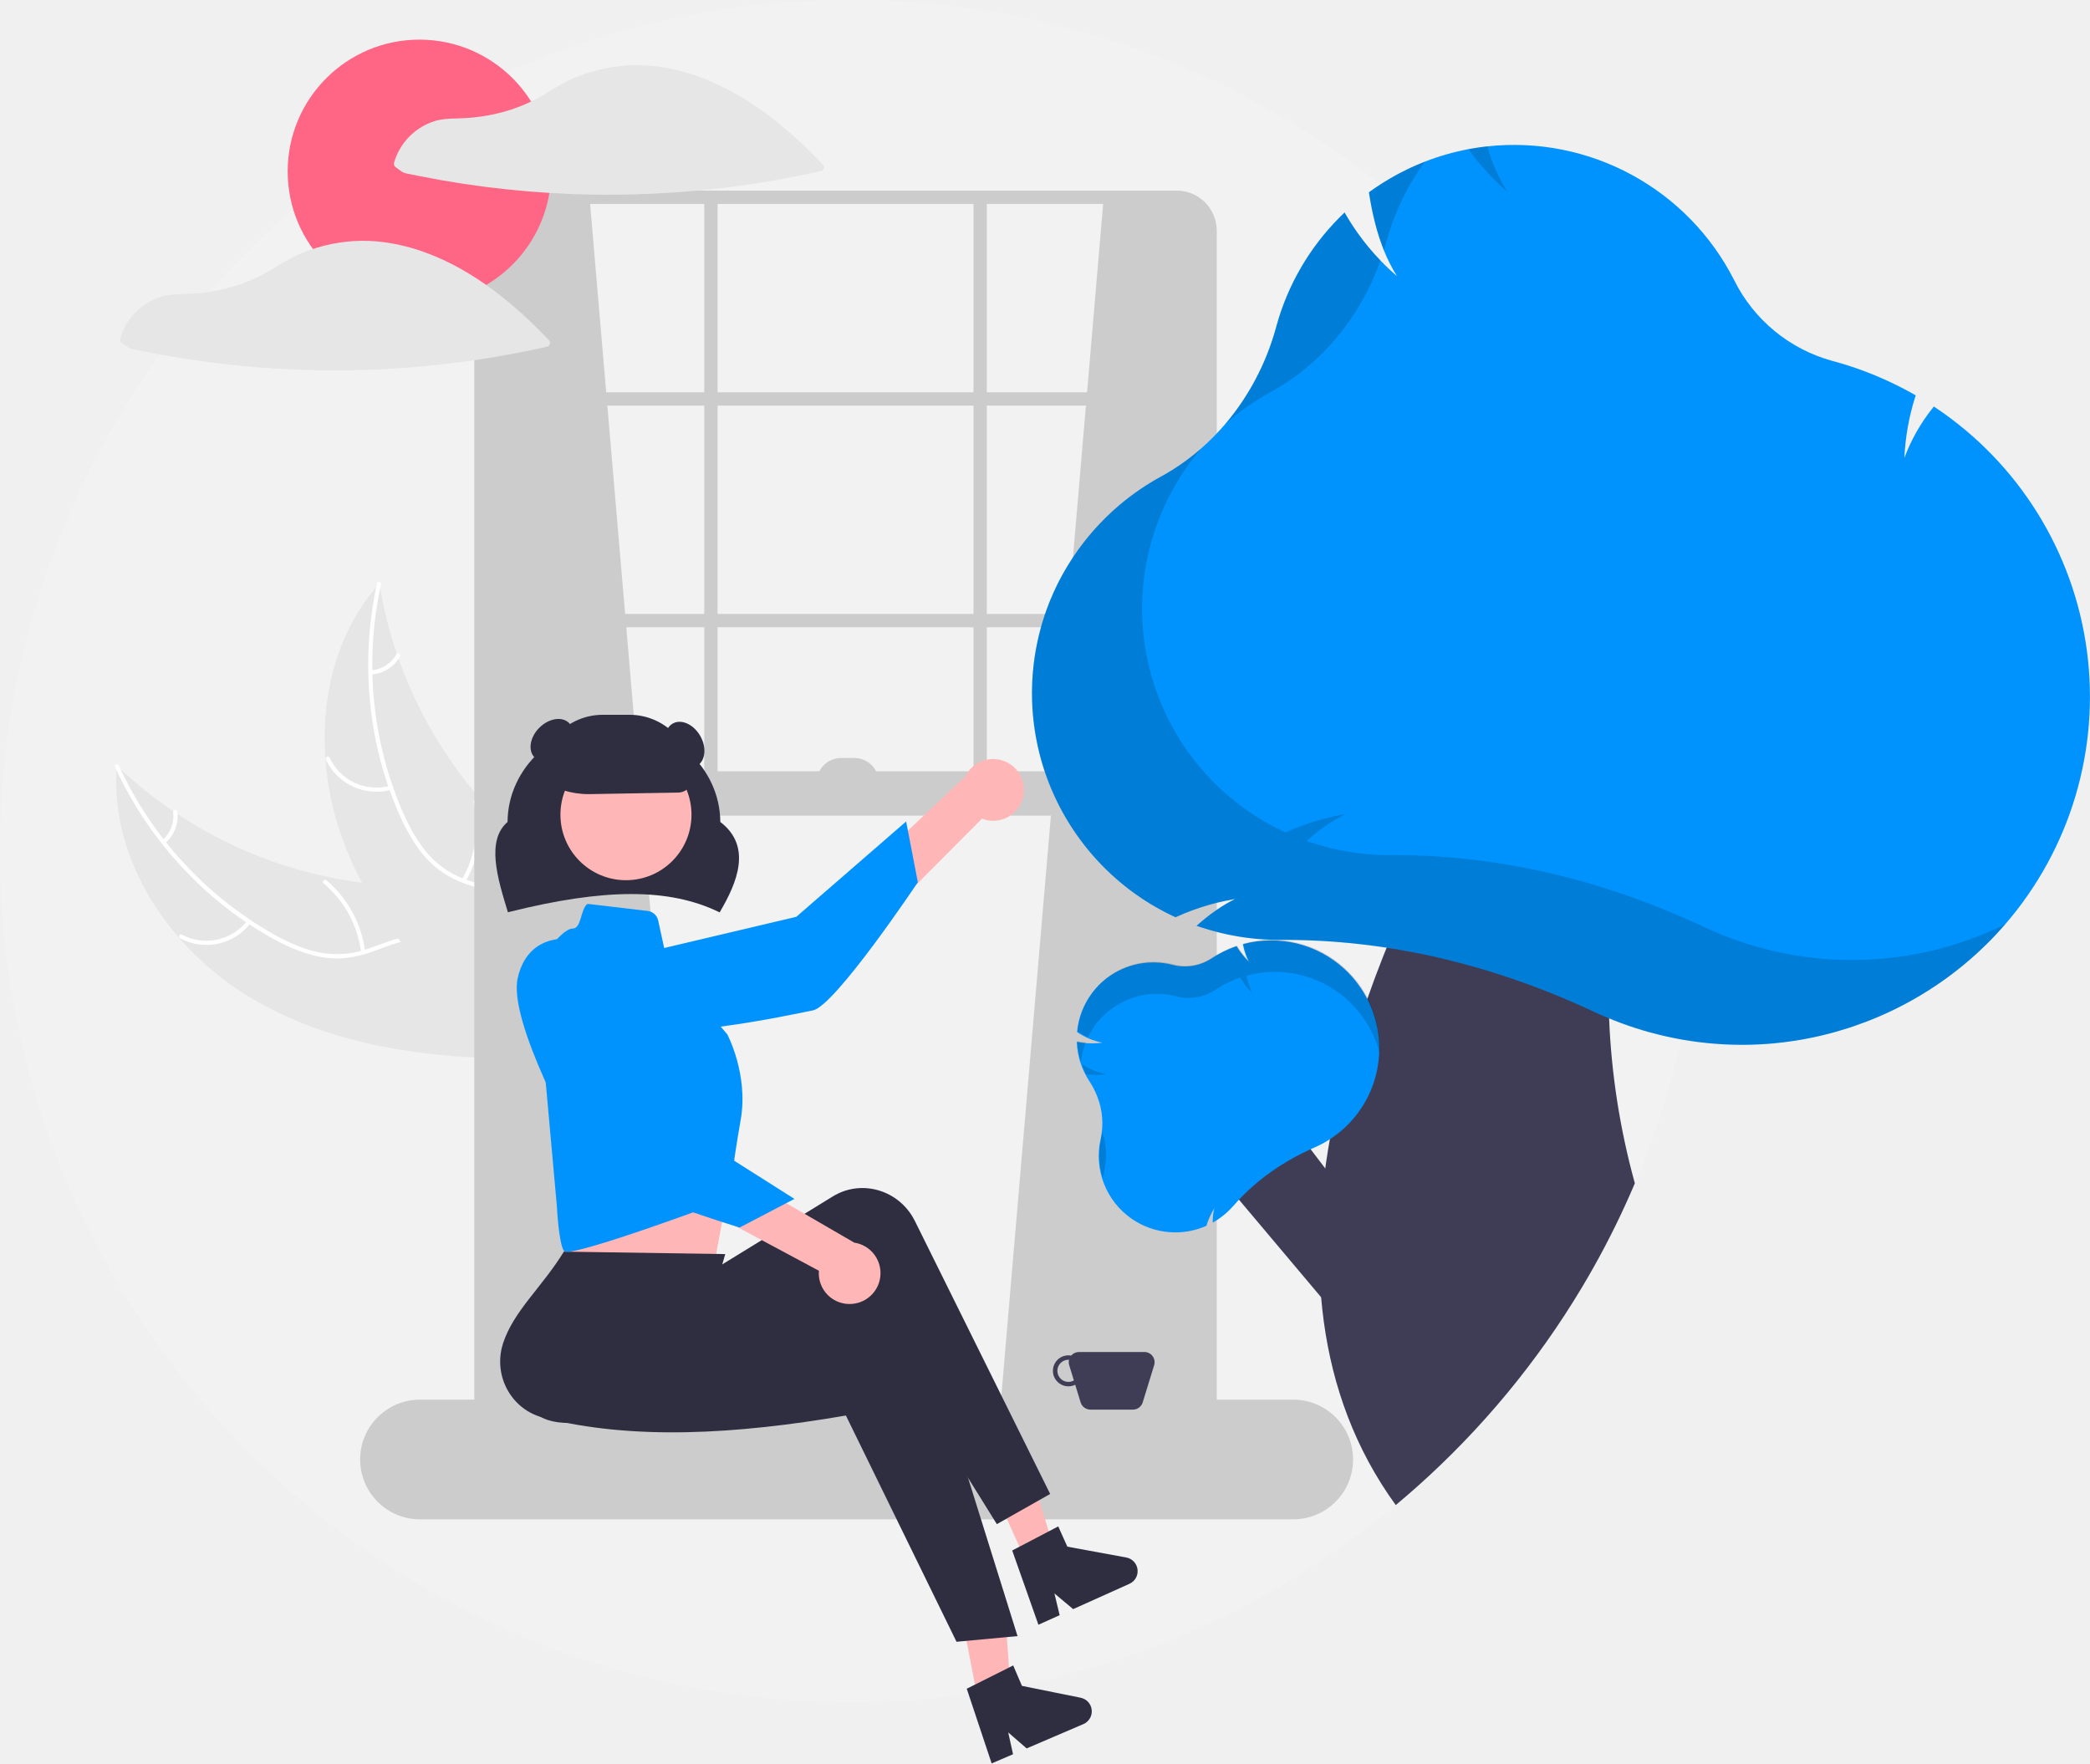
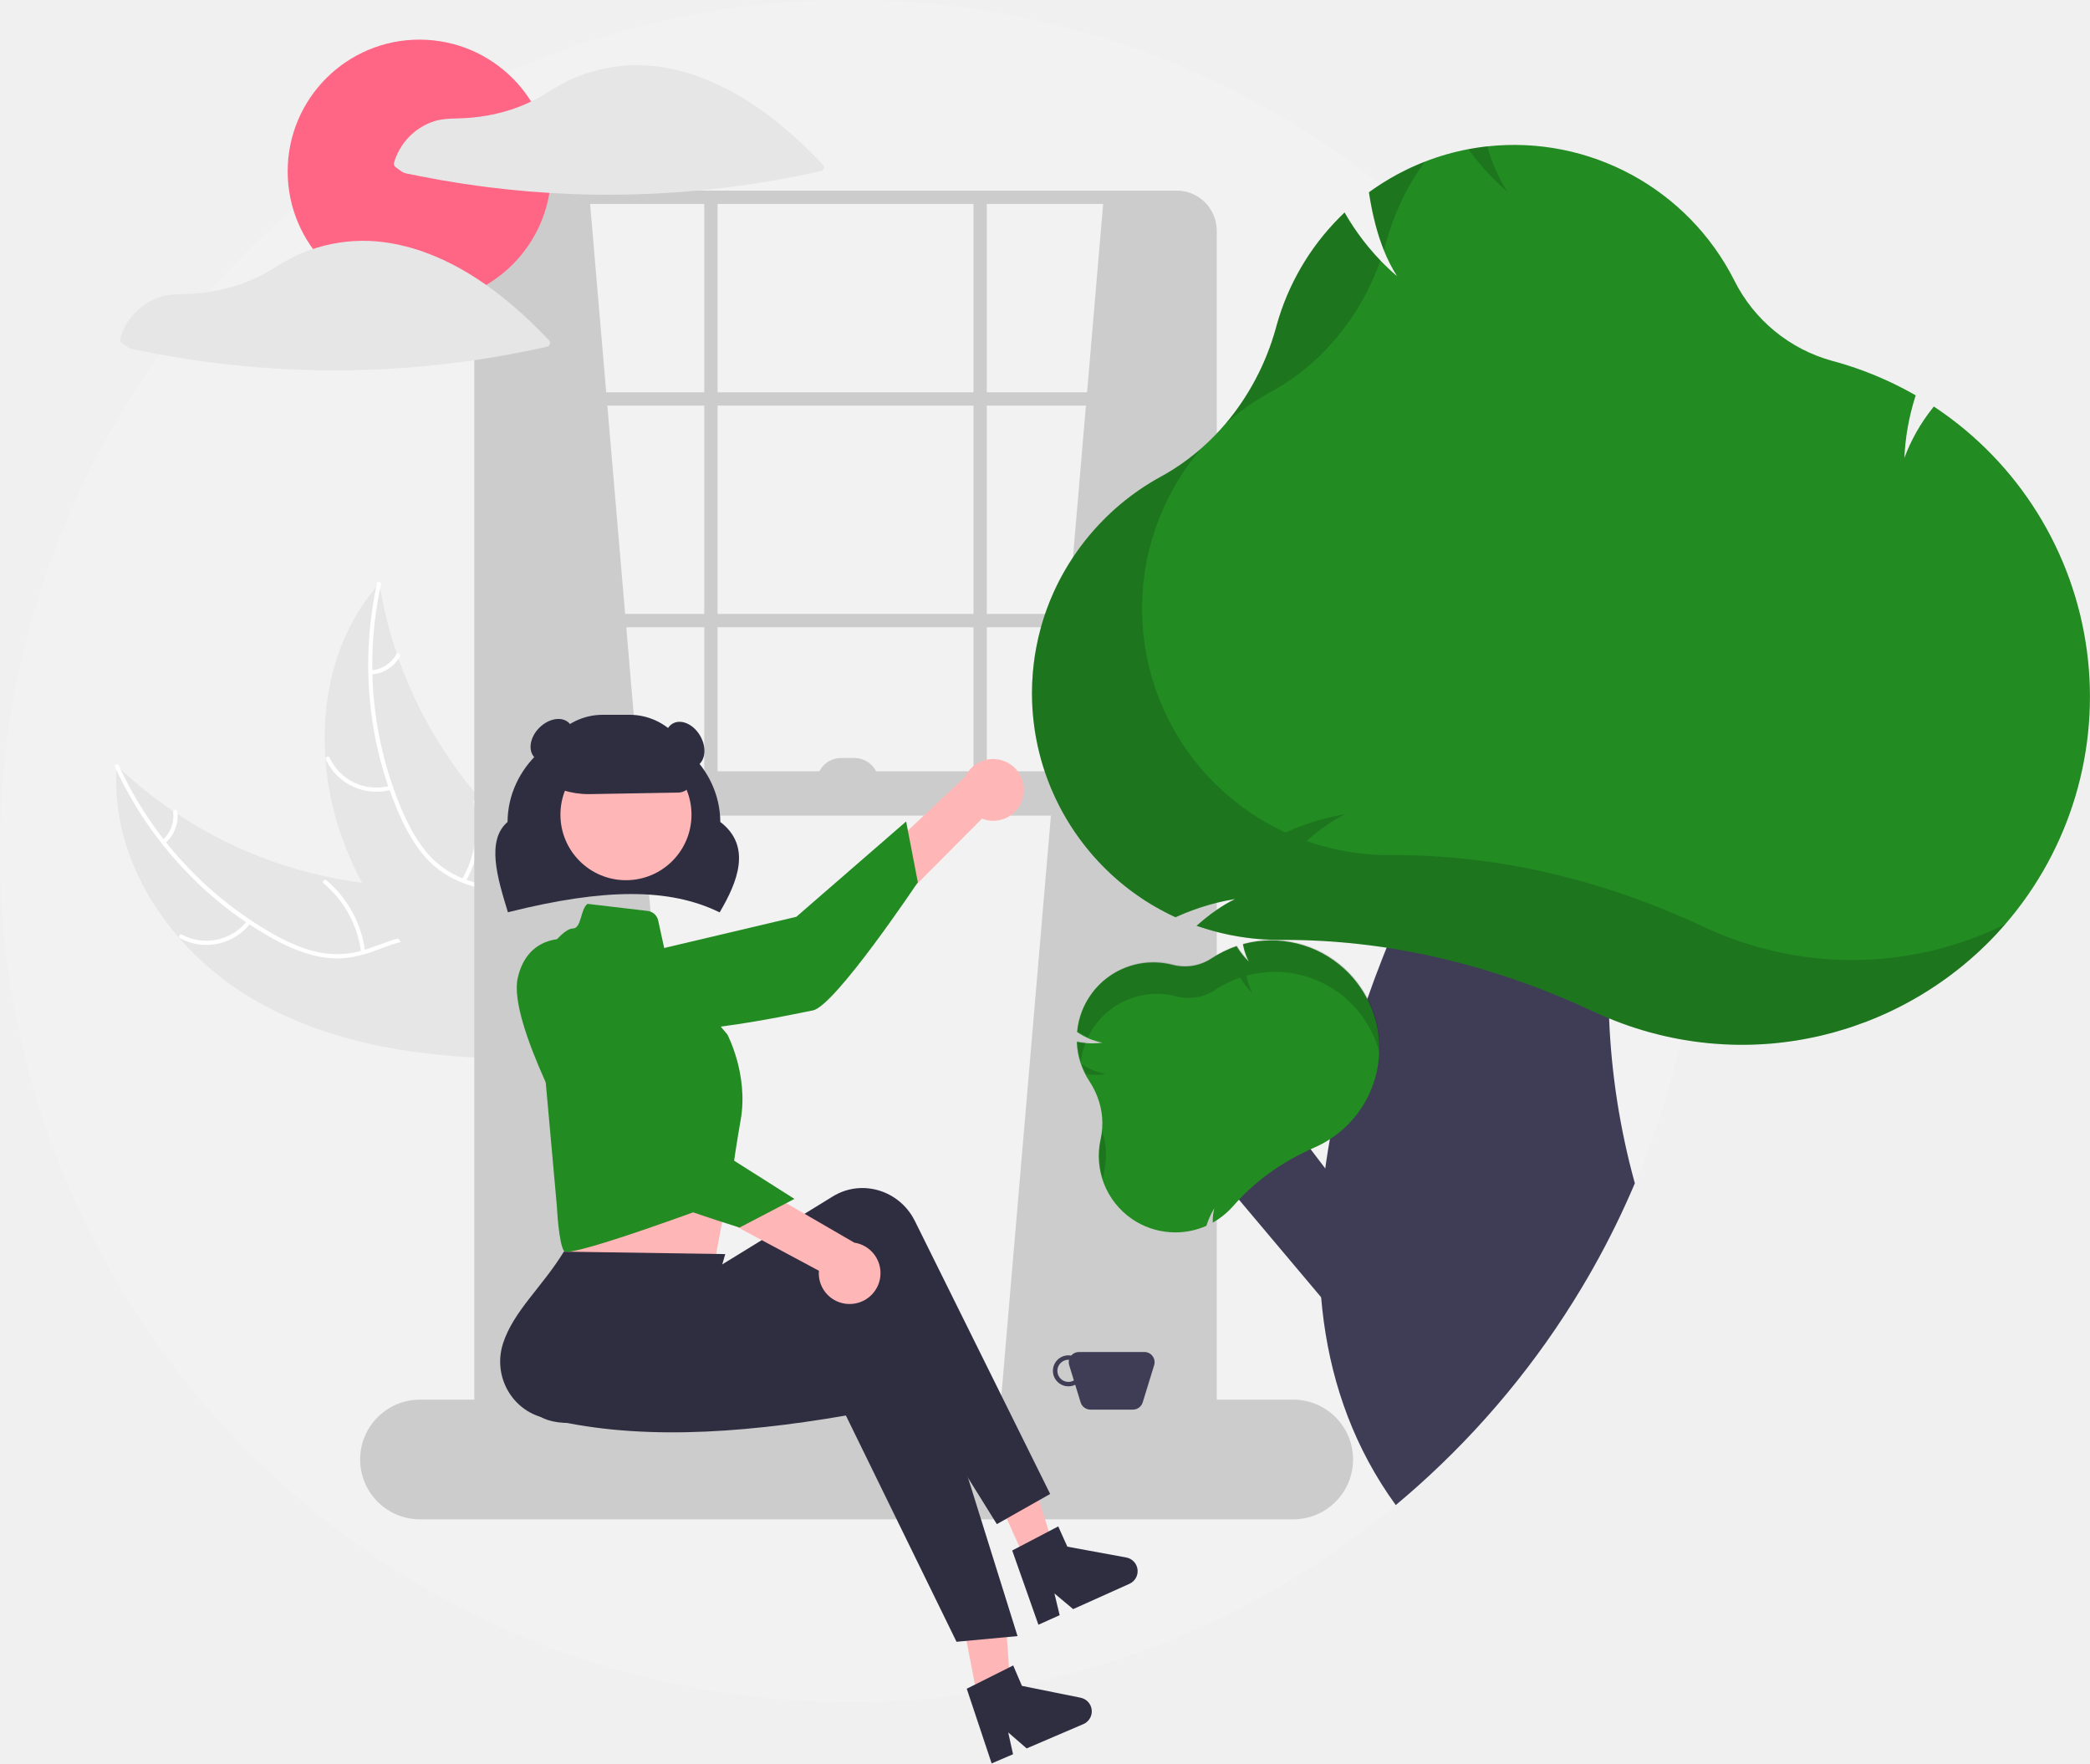
<svg xmlns="http://www.w3.org/2000/svg" data-name="Layer 1" width="943.001" height="795.629" viewBox="0 0 943.001 795.629">
  <path d="M896.499,436.185q0,16.77-1.41,33.2-1.11,12.825-3.03,25.42-2.04,13.335-5,26.35v.01q-1.935,8.565-4.25,16.99a378.355,378.355,0,0,1-16.67,47.92q-2.16,5.085-4.46,10.1a378.585,378.585,0,0,1-19.46,36.94,385.534,385.534,0,0,1-74.35,89.85q-4.74,4.215-9.61,8.29a382.421,382.421,0,0,1-245.76,88.93c-212.08,0-384-171.92-384-384,0-212.08,171.92-384,384-384a382.306,382.306,0,0,1,238.77,83.25q4.77,3.78,9.42,7.73a386.731,386.731,0,0,1,42.23,41.8h.01A382.505,382.505,0,0,1,896.499,436.185Z" transform="translate(-128.4995 -52.18526)" fill="#f2f2f2" />
  <path d="M241.856,502.516c-36.581-21.772-64.19-62.461-60.606-104.878a196.133,196.133,0,0,0,123.333,54.055c17.822,1.053,37.754.369,50.874,12.478,8.163,7.534,11.963,18.878,12.586,29.969.623,11.091-1.599,22.124-3.809,33.011l.761,2.667C322.426,529.978,278.436,524.288,241.856,502.516Z" transform="translate(-128.4995 -52.18526)" fill="#e6e6e6" />
  <path d="M182.142,397.593a167.641,167.641,0,0,0,69.678,76.049c6.587,3.687,13.59,6.854,21.032,8.323a41.405,41.405,0,0,0,21.723-1.721c6.534-2.204,12.963-5.214,19.919-5.791,7.332-.608,14.12,2.221,19.453,7.175,6.525,6.062,10.483,14.107,14.08,22.109,3.994,8.885,8.001,18.176,15.659,24.565.928.774-.328,2.168-1.254,1.396-13.322-11.116-15.497-29.732-26.146-42.824-4.969-6.109-11.809-10.757-19.935-10.635-7.106.107-13.738,3.206-20.334,5.495-6.927,2.403-13.865,3.532-21.178,2.474-7.48-1.081-14.622-3.981-21.274-7.484a162.642,162.642,0,0,1-40.498-30.723A170.614,170.614,0,0,1,180.355,398.165c-.501-1.095,1.29-1.66,1.787-.572Z" transform="translate(-128.4995 -52.18526)" fill="#fff" />
  <path d="M241.624,468.62a25.152,25.152,0,0,1-31.817,6.956c-1.064-.571-.227-2.25.838-1.679a23.29,23.29,0,0,0,29.583-6.531c.727-.964,2.119.296,1.396,1.254Z" transform="translate(-128.4995 -52.18526)" fill="#fff" />
  <path d="M291.41,481.797a48.478,48.478,0,0,0-16.879-31.036c-.925-.777.33-2.172,1.254-1.396A50.424,50.424,0,0,1,293.284,481.697c.148,1.201-1.727,1.294-1.874.1Z" transform="translate(-128.4995 -52.18526)" fill="#fff" />
  <path d="M201.841,431.157a14.237,14.237,0,0,0,4.79-12.632c-.163-1.198,1.712-1.29,1.874-.1a15.954,15.954,0,0,1-5.268,13.986.97.97,0,0,1-1.325.071.943.943,0,0,1-.071-1.325Z" transform="translate(-128.4995 -52.18526)" fill="#fff" />
  <path d="M299.659,315.46c.123.745.246,1.491.383,2.243a187.493,187.493,0,0,0,7.517,29.471c.243.747.501,1.499.765,2.238a197.66,197.66,0,0,0,36.584,62.908,191.952,191.952,0,0,0,20.694,20.552c10.233,8.722,22.022,17.365,28.582,28.626a32.93,32.93,0,0,1,1.871,3.621L368.189,528.683c-.136.113-.258.232-.394.346l-.997,2.589c-.405-.299-.818-.618-1.223-.917-.236-.172-.465-.359-.701-.532-.155-.119-.31-.24-.457-.339-.052-.04-.103-.08-.141-.113-.147-.099-.273-.206-.405-.299q-3.474-2.664-6.923-5.386c-.015-.006-.015-.006-.023-.027-17.484-13.872-33.964-29.326-47.574-46.789-.409-.526-.833-1.057-1.23-1.611a183.167,183.167,0,0,1-16.25-25.087,161.928,161.928,0,0,1-6.968-14.829,134.653,134.653,0,0,1-9.588-40.995c-2.043-28.075,4.916-56.49,22.949-77.632C298.727,316.522,299.182,315.995,299.659,315.46Z" transform="translate(-128.4995 -52.18526)" fill="#e6e6e6" />
  <path d="M300.403,315.957a167.641,167.641,0,0,0,9.848,102.672c3.04,6.91,6.724,13.655,11.782,19.308a41.405,41.405,0,0,0,18.381,11.705c6.544,2.175,13.489,3.641,19.391,7.369,6.22,3.929,9.937,10.274,11.212,17.441,1.56,8.769-.123,17.575-2.069,26.13-2.16,9.498-4.555,19.33-2.287,29.042.275,1.177-1.567,1.534-1.841.359-3.945-16.896,5.527-33.07,4.907-49.934-.29-7.869-2.953-15.699-9.515-20.494-5.738-4.193-12.899-5.711-19.544-7.856-6.977-2.252-13.197-5.528-18.399-10.775-5.322-5.367-9.278-11.982-12.481-18.784a162.642,162.642,0,0,1-13.838-48.913,170.614,170.614,0,0,1,2.683-57.888c.26-1.176,2.029-.549,1.771.619Z" transform="translate(-128.4995 -52.18526)" fill="#fff" />
  <path d="M305.132,408.481A25.152,25.152,0,0,1,275.54,394.879c-.506-1.096,1.174-1.933,1.68-.836a23.29,23.29,0,0,0,27.553,12.596c1.161-.331,1.513,1.512.359,1.841Z" transform="translate(-128.4995 -52.18526)" fill="#fff" />
  <path d="M336.95,448.976a48.477,48.477,0,0,0,5.209-34.943c-.271-1.178,1.571-1.535,1.841-.359a50.424,50.424,0,0,1-5.494,36.35c-.605,1.047-2.158-.006-1.556-1.048Z" transform="translate(-128.4995 -52.18526)" fill="#fff" />
  <path d="M295.923,354.616a14.237,14.237,0,0,0,11.429-7.202c.591-1.055,2.144 0,1.556,1.048a15.954,15.954,0,0,1-12.626,7.995.97.97,0,0,1-1.1-.741.943.943,0,0,1,.741-1.1Z" transform="translate(-128.4995 -52.18526)" fill="#fff" />
  <path d="M394.499,141.185l47,550.192-94,7.068V148.185C358.7,140.774,374.779,139.614,394.499,141.185Z" transform="translate(-128.4995 -52.18526)" fill="#ccc" />
  <path d="M626.499,141.185l-47,550.192,94,7.068V148.185C662.298,140.774,646.22,139.614,626.499,141.185Z" transform="translate(-128.4995 -52.18526)" fill="#ccc" />
  <path d="M659.425,721.185H360.574a18.095,18.095,0,0,1-18.075-18.075V156.26a18.095,18.095,0,0,1,18.075-18.075H659.425A18.095,18.095,0,0,1,677.499,156.26v546.85A18.095,18.095,0,0,1,659.425,721.185Zm-298.851-577A12.088,12.088,0,0,0,348.499,156.26v546.85a12.089,12.089,0,0,0,12.075,12.075H659.425a12.089,12.089,0,0,0,12.075-12.075V156.26a12.088,12.088,0,0,0-12.075-12.075Z" transform="translate(-128.4995 -52.18526)" fill="#ccc" />
  <rect x="217" y="177" width="329" height="6" fill="#ccc" />
  <rect x="217" y="277" width="329" height="6" fill="#ccc" />
  <rect x="317.764" y="89" width="6" height="273" fill="#ccc" />
  <rect x="439.236" y="89" width="6" height="273" fill="#ccc" />
  <path d="M711.999,737.685h-394a27,27,0,0,1,0-54h394a27,27,0,0,1,0,54Z" transform="translate(-128.4995 -52.18526)" fill="#ccc" />
  <rect x="219" y="348" width="327" height="20" fill="#ccc" />
  <path d="M453.194,463.836l-.415-.2c-22.292-10.769-51.483-10.759-94.653.035l-.461.115-.138-.455c-4.567-14.974-9.74-31.934-.021-40.278.136-24.485,21.614-44.368,47.996-44.368,26.376,0,47.851,19.872,47.995,44.351,14.458,11.054,7.567,27.388-.068,40.402Z" transform="translate(-128.4995 -52.18526)" fill="#2f2e41" />
  <path d="M590.206,411.405a13.844,13.844,0,0,1-18.647,10.147l-78.778,79.165L485.753,476.136,563.994,402.621a13.919,13.919,0,0,1,26.212,8.784Z" transform="translate(-128.4995 -52.18526)" fill="#ffb6b6" />
-   <path d="M395.507,487.618s-7.147,16.197,10.488,26.185,79.273-3.812,89.274-5.738S542.625,450.237,542.625,450.237l-5.282-27.415-49.54,43.005Z" transform="translate(-128.4995 -52.18526)" fill="#0093fd" />
+   <path d="M395.507,487.618s-7.147,16.197,10.488,26.185,79.273-3.812,89.274-5.738S542.625,450.237,542.625,450.237l-5.282-27.415-49.54,43.005Z" transform="translate(-128.4995 -52.18526)" fill="forestgreen" />
  <path d="M382.499,577.185l1,19s-2.952,16.83-.524,20.462c2.409,3.614,68.15,4.07,68.15,4.07s4.344-23.416,8.085-43.913Z" transform="translate(-128.4995 -52.18526)" fill="#ffb6b6" />
  <polygon points="443.014 776.221 456.758 773.445 452.824 717.931 432.54 722.028 443.014 776.221" fill="#ffb6b6" />
  <polygon points="462.701 703.978 475.478 698.233 458.903 645.117 440.045 653.597 462.701 703.978" fill="#ffb6b6" />
  <path d="M602.33,726.235l-24.058,13.622-59.332-95.342c-41.651,28.061-82.381,41.499-123.441,48.67-13.882,2.472-28.035,1.219-30.701-12.91q-.187-.991-.298-1.993c-1.639-15.433,17.558-35.215,19.999-54.097l52.54-3.154,6.479,8.307L504.28,591.982c12.219-7.512,28.291-3.449,35.897,9.076q.602.992,1.118,2.033Z" transform="translate(-128.4995 -52.18526)" fill="#2f2e41" />
  <path d="M587.605,790.372l-27.528,2.558-49.913-102.081c-49.495,8.512-96.19,11.239-136.579.942-13.675-3.438-22.034-17.558-18.67-31.538q.236-.98.545-1.94c4.834-14.748,17.487-25.183,27.456-41.404L455.733,618.016l-8.133,28.062,70.736-9.154c14.225-1.841,27.217,8.456,29.018,22.998q.143,1.152.186,2.313Z" transform="translate(-128.4995 -52.18526)" fill="#2f2e41" />
  <circle cx="282.432" cy="367.57" r="29.568" fill="#ffb6b6" />
-   <path d="M393.598,459.997l27.111,3.19a5.532,5.532,0,0,1,4.758,4.313l4.311,19.729,26.877,31.651s9.651,18.096,6.032,38.605-5.21,35.748-5.21,35.748S385.381,620.263,382.968,616.644s-3.196-20.058-3.196-20.058L370.121,489.216S380.979,471.121,387.011,471.121C390.904,470.989,390.405,462.228,393.598,459.997Z" transform="translate(-128.4995 -52.18526)" fill="#0093fd" />
-   <ellipse cx="329.711" cy="539.387" rx="6.884" ry="8.261" fill="#0093fd" />
+   <path d="M393.598,459.997l27.111,3.19a5.532,5.532,0,0,1,4.758,4.313l4.311,19.729,26.877,31.651s9.651,18.096,6.032,38.605-5.21,35.748-5.21,35.748S385.381,620.263,382.968,616.644s-3.196-20.058-3.196-20.058L370.121,489.216S380.979,471.121,387.011,471.121C390.904,470.989,390.405,462.228,393.598,459.997Z" transform="translate(-128.4995 -52.18526)" fill="forestgreen" />
+   <ellipse cx="329.711" cy="539.387" rx="6.884" ry="8.261" fill="forestgreen" />
  <path d="M564.693,814.113l20.954-10.501,3.949,9.213,26.496,5.356a6.261,6.261,0,0,1,1.227,11.892l-25.601,10.974-8.319-7.222,2.183,9.852-9.653,4.138Z" transform="translate(-128.4995 -52.18526)" fill="#2f2e41" />
  <path d="M585.204,751.744l20.766-10.868,4.111,9.142,26.587,4.889a6.261,6.261,0,0,1,1.436,11.869l-25.404,11.422-8.445-7.074,2.356,9.812-9.578,4.307Z" transform="translate(-128.4995 -52.18526)" fill="#2f2e41" />
  <path d="M394.039,410.48a37.838,37.838,0,0,1-21.826-6.886l-.213-.149v-.26a28.532,28.532,0,0,1,28.5-28.5h12a28.532,28.532,0,0,1,28.5,28.5,6.636,6.636,0,0,1-6.49,6.604l-39.796.686C394.488,410.479,394.263,410.48,394.039,410.48Z" transform="translate(-128.4995 -52.18526)" fill="#2f2e41" />
  <ellipse cx="437.499" cy="388.185" rx="8" ry="11" transform="translate(-263.9783 218.5714) rotate(-30)" fill="#2f2e41" />
  <ellipse cx="377.5" cy="386.185" rx="11" ry="8" transform="translate(-291.0066 327.8583) rotate(-45)" fill="#2f2e41" />
  <path d="M644.838,662.185H615.325a4.57,4.57,0,0,0-3.499,1.617,6.999,6.999,0,1,0,1.806,13.173l2.448,7.954a4.611,4.611,0,0,0,4.408,3.255h19.188a4.611,4.611,0,0,0,4.407-3.255l5.163-16.777A4.612,4.612,0,0,0,644.838,662.185Zm-34.256,13.5a5,5,0,1,1,0-10c.091,0,.176.022.267.027a4.564,4.564,0,0,0,.07,2.441l2.112,6.865A4.937,4.937,0,0,1,610.581,675.685Z" transform="translate(-128.4995 -52.18526)" fill="#3f3d56" />
  <path d="M513.052,640.478a13.844,13.844,0,0,1-15.07-14.951L399.543,572.775,421.074,558.989l92.873,53.858a13.919,13.919,0,0,1-.895,27.63Z" transform="translate(-128.4995 -52.18526)" fill="#ffb6b6" />
-   <path d="M384.182,475.832s-17.566-2.2-22.075,17.56,26.396,74.846,31.111,83.874,68.983,28.773,68.983,28.773l24.747-12.926-55.411-35.118Z" transform="translate(-128.4995 -52.18526)" fill="#0093fd" />
+   <path d="M384.182,475.832s-17.566-2.2-22.075,17.56,26.396,74.846,31.111,83.874,68.983,28.773,68.983,28.773l24.747-12.926-55.411-35.118Z" transform="translate(-128.4995 -52.18526)" fill="forestgreen" />
  <path d="M379.5,342h6a11,11,0,0,1,11,11v0a0,0,0,0,1,0,0h-28a0,0,0,0,1,0,0v0A11,11,0,0,1,379.5,342Z" fill="#ccc" />
  <circle cx="189.242" cy="77.324" r="59.442" fill="#ff6584" />
  <path d="M499.738,126.411c-15.731-16.502-34.001-31.557-55.63-39.512a89.414,89.414,0,0,0-18.633-4.682c-.051-.007-.1.003-.15-.001a2.746,2.746,0,0,0-.314-.062,71.725,71.725,0,0,0-26.622,1.607A73.554,73.554,0,0,0,385.993,88.079a108.399,108.399,0,0,0-11.631,6.592,75.653,75.653,0,0,1-25.703,9.589,86.468,86.468,0,0,1-13.805,1.355c-4.018.081-7.807.22-11.613,1.672a27.874,27.874,0,0,0-16.976,18.381,1.807,1.807,0,0,0,.803,1.974c1.03.737,2.034,1.574,3.115,2.231a9.719,9.719,0,0,0,3.043.83q2.58.544,5.167,1.057,9.529,1.888,19.137,3.343,19.442,2.943,39.094,4.146a435.303,435.303,0,0,0,78.685-2.365,436.802,436.802,0,0,0,43.655-7.551A1.764,1.764,0,0,0,499.738,126.411Z" transform="translate(-128.4995 -52.18526)" fill="#e6e6e6" />
  <path d="M320.562,166.155a89.414,89.414,0,0,0-18.632-4.682c-.051-.007-.1.003-.15-.001a2.747,2.747,0,0,0-.314-.062,71.725,71.725,0,0,0-26.622,1.607,73.555,73.555,0,0,0-12.396,4.318,108.4,108.4,0,0,0-11.631,6.592,75.653,75.653,0,0,1-25.703,9.589,86.468,86.468,0,0,1-13.805,1.355c-4.018.081-7.807.22-11.613,1.672A27.874,27.874,0,0,0,182.72,204.923a1.807,1.807,0,0,0,.803,1.974c1.03.737,2.034,1.574,3.115,2.231a9.719,9.719,0,0,0,3.043.83q2.58.544,5.167,1.057,9.529,1.888,19.137,3.343,19.442,2.943,39.094,4.146a435.303,435.303,0,0,0,78.685-2.365,436.803,436.803,0,0,0,43.655-7.551,1.764,1.764,0,0,0,.771-2.922C360.461,189.165,342.191,174.11,320.562,166.155Z" transform="translate(-128.4995 -52.18526)" fill="#e6e6e6" />
  <polygon points="620.723 557.099 575.011 497.048 538.943 517.442 615.374 608.204 620.723 557.099" fill="#3f3d56" />
  <path d="M854.519,511.665a329.337,329.337,0,0,0,11.62,74.41q-2.16,5.085-4.46,10.1a378.585,378.585,0,0,1-19.46,36.94,385.534,385.534,0,0,1-74.35,89.85q-4.74,4.215-9.61,8.29c-18.51-25.52-28.5-53.68-32.45-82.66-.5-3.68-.91-7.4-1.22-11.1v-.02a236.759,236.759,0,0,1-.73-27.04c.01-.72.03-1.45.06-2.18.35-9.64,1.22-19.3,2.53-28.87v-.01c.15-1.1.3-2.2.47-3.3.48-3.3,1.02-6.6,1.61-9.88a400.208,400.208,0,0,1,14.34-55.79v-.01c.17-.53.34-1.05.53-1.57.66-1.98,1.33-3.94,2.02-5.9a3.435,3.435,0,0,1,.16-.45q1.335-3.84,2.73-7.62.375-1.05.78-2.1c1.05-2.81,2.12-5.6,3.21-8.35.34-.88.69-1.76,1.04-2.63.27-.67.53-1.34.81-2v-.01q2.385-5.895,4.83-11.56c4.57-10.62,9.27-20.61,13.85-29.82l.01-.01c19.01-38.13,36.29-62.89,36.29-62.89l64.89,21c-7.74,13.73-13.73,33.98-17.01,57.87a323.067,323.067,0,0,0-2.49,57.3Z" transform="translate(-128.4995 -52.18526)" fill="#3f3d56" />
-   <path d="M746.669,505.555c-.38-.89-.81-1.76-1.25-2.63a49.257,49.257,0,0,0-8.71-12c-.52-.53-1.06-1.06-1.62-1.56a48.718,48.718,0,0,0-45.48-11.26l-.04.02-.3.08.07.34a28.28,28.28,0,0,0,1.3,4.65c.15.41.32.8.49,1.19.07.18.16.34.24.52,0,0-.01.01.01.01,0,.01.01.02.01.03.19.37.37.75.57,1.11-.41-.39-.8-.79-1.18-1.2-.37-.38-.71-.78-1.05-1.18a33.147,33.147,0,0,1-3.15-4.34l-.16-.27-.28.11a49.113,49.113,0,0,0-10.72,5.25l-.36.24a21.802,21.802,0,0,1-17.51,2.86,34.718,34.718,0,0,0-27.59,4.51,34.303,34.303,0,0,0-7.18,6.26c-.18.21-.36.43-.54.64-.38.46-.74.93-1.09,1.41a34.263,34.263,0,0,0-6.67,17.23l-.02.23.19.13a29.714,29.714,0,0,0,11.24,4.68,33.63,33.63,0,0,1-7.64.19h-.01a30.941,30.941,0,0,1-3.44-.48l-.21-.04h-.01l-.26-.05.04.48a34.399,34.399,0,0,0,5.57,17.15l.1.14a1.407,1.407,0,0,1,.1.16,35.997,35.997,0,0,1,3.52,6.91,32.918,32.918,0,0,1,1.48,18.91,34.48,34.48,0,0,0,14.12,36.18,34.296,34.296,0,0,0,16.95,5.95c.83.07,1.67.11,2.51.11a34.479,34.479,0,0,0,13.97-2.91l.16-.06.04-.18a33.841,33.841,0,0,1,3.54-7.78,23.575,23.575,0,0,0-.74,5.87v.66l.57-.33c.49-.29.99-.6,1.44-.89a35.226,35.226,0,0,0,7.27-6.32c.83-.96,1.67-1.89,2.55-2.82l.01-.01c1.71-1.82,3.52-3.6,5.4-5.3a100.973,100.973,0,0,1,12.8-9.77,110.307,110.307,0,0,1,14.13-7.68h.01c.55-.26,1.11-.51,1.66-.75a48.741,48.741,0,0,0,7.01-3.76c.08-.05.15-.09.22-.14a48.792,48.792,0,0,0,17.92-60.5Z" transform="translate(-128.4995 -52.18526)" fill="#0093fd" />
+   <path d="M746.669,505.555c-.38-.89-.81-1.76-1.25-2.63a49.257,49.257,0,0,0-8.71-12c-.52-.53-1.06-1.06-1.62-1.56a48.718,48.718,0,0,0-45.48-11.26l-.04.02-.3.08.07.34a28.28,28.28,0,0,0,1.3,4.65c.15.41.32.8.49,1.19.07.18.16.34.24.52,0,0-.01.01.01.01,0,.01.01.02.01.03.19.37.37.75.57,1.11-.41-.39-.8-.79-1.18-1.2-.37-.38-.71-.78-1.05-1.18a33.147,33.147,0,0,1-3.15-4.34l-.16-.27-.28.11a49.113,49.113,0,0,0-10.72,5.25l-.36.24a21.802,21.802,0,0,1-17.51,2.86,34.718,34.718,0,0,0-27.59,4.51,34.303,34.303,0,0,0-7.18,6.26c-.18.21-.36.43-.54.64-.38.46-.74.93-1.09,1.41a34.263,34.263,0,0,0-6.67,17.23l-.02.23.19.13a29.714,29.714,0,0,0,11.24,4.68,33.63,33.63,0,0,1-7.64.19h-.01a30.941,30.941,0,0,1-3.44-.48l-.21-.04h-.01l-.26-.05.04.48a34.399,34.399,0,0,0,5.57,17.15l.1.14a1.407,1.407,0,0,1,.1.16,35.997,35.997,0,0,1,3.52,6.91,32.918,32.918,0,0,1,1.48,18.91,34.48,34.48,0,0,0,14.12,36.18,34.296,34.296,0,0,0,16.95,5.95c.83.07,1.67.11,2.51.11a34.479,34.479,0,0,0,13.97-2.91l.16-.06.04-.18a33.841,33.841,0,0,1,3.54-7.78,23.575,23.575,0,0,0-.74,5.87v.66l.57-.33c.49-.29.99-.6,1.44-.89a35.226,35.226,0,0,0,7.27-6.32c.83-.96,1.67-1.89,2.55-2.82l.01-.01c1.71-1.82,3.52-3.6,5.4-5.3a100.973,100.973,0,0,1,12.8-9.77,110.307,110.307,0,0,1,14.13-7.68h.01c.55-.26,1.11-.51,1.66-.75a48.741,48.741,0,0,0,7.01-3.76c.08-.05.15-.09.22-.14a48.792,48.792,0,0,0,17.92-60.5Z" transform="translate(-128.4995 -52.18526)" fill="forestgreen" />
  <path d="M626.777,580.184a34.46,34.46,0,0,0-.619,3.684,34.929,34.929,0,0,1-.782-18.176c.208-.921.364-1.853.486-2.791A32.78,32.78,0,0,1,626.777,580.184Z" transform="translate(-128.4995 -52.18526)" opacity="0.15" />
  <path d="M627.533,536.806a33.631,33.631,0,0,1-8.932.043,34.586,34.586,0,0,1-2.007-4.545A29.305,29.305,0,0,0,627.533,536.806Z" transform="translate(-128.4995 -52.18526)" opacity="0.15" />
  <path d="M618.364,522.484a34.761,34.761,0,0,0-2.161,8.705,34.362,34.362,0,0,1-1.602-8.768l-.025-.48.472.092A33.397,33.397,0,0,0,618.364,522.484Z" transform="translate(-128.4995 -52.18526)" opacity="0.15" />
  <path d="M630.217,491.738a34.632,34.632,0,0,1,27.574-4.516,21.766,21.766,0,0,0,17.52-2.855l.361-.238a48.965,48.965,0,0,1,10.714-5.262l.288-.1.157.26a33.12,33.12,0,0,0,5.376,6.725,25.398,25.398,0,0,1-2.618-7.51l-.068-.346.341-.09a48.721,48.721,0,0,1,61.116,49.7,48.73,48.73,0,0,0-59.715-35.207l-.341.09.068.346a25.399,25.399,0,0,0,2.618,7.51,33.121,33.121,0,0,1-5.376-6.725l-.157-.26-.288.1a48.964,48.964,0,0,0-10.714,5.262l-.361.238a21.766,21.766,0,0,1-17.52,2.855,34.556,34.556,0,0,0-39.8,18.426,41.881,41.881,0,0,1-4.493-2.51l-.196-.124.023-.23A34.418,34.418,0,0,1,630.217,491.738Z" transform="translate(-128.4995 -52.18526)" opacity="0.15" />
-   <path d="M1001.979,236.225l-.95-.63-.69.9a81.83,81.83,0,0,0-12.59,22.29,106.752,106.752,0,0,1,4.82-27.29l.3-.93-.86-.49a157.689,157.689,0,0,0-35.5-14.72l-1.35-.36a70.061,70.061,0,0,1-44.15-36.28,111.368,111.368,0,0,0-111.43-60.49h-.01c-.24.02-.49.05-.73.08-.41.04-.81.09-1.21.14-.82.11-1.62.22-2.42.34-.68.1-1.37.21-2.05.33-.36.05-.71.11-1.06.18-.35.06-.71.12-1.06.19h-.01a110.254,110.254,0,0,0-19.66,5.65h-.01v.01l-1.61.63q-2.49,1.02-4.94,2.16c-.37.17-.73.35-1.1.52-.1.05-.21.1-.31.16-1.05.5-2.09,1.02-3.12,1.57-.15.07-.3.15-.45.23l-.96.51q-3.165,1.71-6.22,3.63c-.17.1-.33.2-.5.31-.18.12-.37.24-.55.36-.11.06-.22.14-.33.21-.31.19-.61.39-.91.6-.6.39-1.2.79-1.79,1.2-.61.41-1.21.84-1.81,1.27l-.6.43.11.74c.1.61.19,1.22.3,1.82.1.6.2,1.19.31,1.78.17.99.36,1.97.55,2.92.13.63.25,1.25.39,1.86q.195.945.42,1.89c.29,1.3.6,2.56.93,3.8.16.62.33,1.24.51,1.85.1.37.2.74.31,1.1q.12.375.24.75c.02.08.04.17.07.26a2.406,2.406,0,0,0,.08.25q.165.555.33,1.08c.06.19.12.38.19.56.14.43.29.87.44,1.29.16.48.33.96.5,1.43.04.12.08.23.12.35.03.09.06.18.1.27.04.1.08.21.12.31.17.45.34.91.52,1.36.06.16.12.33.19.49a71.635,71.635,0,0,0,5.95,11.7q-3.885-3.33-7.48-7.06a107.658,107.658,0,0,1-10.2-12.31c-.25-.34-.5-.69-.73-1.04-.47-.67-.93-1.34-1.38-2.02-.48-.7-.94-1.43-1.39-2.15-.3-.48-.6-.97-.89-1.45-.29-.46-.56-.91-.82-1.37l-.78-1.34h-.01v.01l-1.1,1.08c-.44.43-.88.86-1.31,1.29a111.134,111.134,0,0,0-28.27,48.65l-.15.55-.15.57c-.29,1.02-.58,2.01-.89,3.02v.01c-.3,1-.62,2-.96,2.98-.31.93-.63,1.85-.97,2.77q-.165.465-.36.93c-.21.6-.44,1.19-.67,1.79-.11.27-.22.55-.33.82-.27.66-.54,1.32-.81,1.97-.04.1-.09.21-.14.31-.08.2-.17.4-.25.59-.21.48-.43.97-.64,1.45-.15.31-.29.63-.43.94-.06.14-.13.28-.19.42-.37.8-.75,1.59-1.15,2.37-.45.92-.91,1.84-1.4,2.74-.43.84-.88,1.66-1.35,2.48-.81,1.45-1.66,2.89-2.54,4.29-.34.54-.68,1.08-1.03,1.62-.08.13-.16.26-.24.38-.29.47-.59.92-.9,1.38-.21.31-.42.62-.63.92-.35.54-.72,1.06-1.1,1.57-.1.16-.21.31-.32.46-.56.78-1.12,1.54-1.69,2.3-.02.01-.02.02-.03.03-.02,0-.02.01-.03.02-.25.33-.5.66-.76.98-.34.47-.71.93-1.08,1.38-.6.76-1.23,1.53-1.87,2.28-.02.02-.03.04-.05.05a106.528,106.528,0,0,1-10.74,10.92c-.07.06-.12.12-.19.17-.54.47-1.08.94-1.64,1.4q-.345.285-.69.57c-.38.32-.77.64-1.15.93a.793.793,0,0,1-.15.12c-.34.28-.67.54-1.01.8-.41.33-.82.64-1.24.95q-2.97,2.25-6.1,4.25c-.31.21-.64.42-.96.62-.19.12-.38.24-.56.34-.76.47-1.52.93-2.28,1.37-.76.45-1.54.88-2.31,1.3-1.65.9-3.28,1.84-4.87,2.82-.8.5-1.6,1-2.39,1.51q-4.71,3.06-9.07,6.55a110.737,110.737,0,0,0-8.35,7.41q-.495.48-.99.99c-.66.65-1.3,1.31-1.91,1.97-.98,1.01-1.92,2.05-2.85,3.1a112.398,112.398,0,0,0-12.96,18.02,105.926,105.926,0,0,0-5.08,9.89c-1.15,2.53-2.2,5.12-3.15,7.74q-.945,2.625-1.77,5.3c-.27.89-.53,1.79-.78,2.69-.85,3.05-1.56,6.13-2.14,9.22q-.705,3.72-1.14,7.45c-.15,1.25-.27,2.5-.38,3.74q-.386,4.572-.395,9.152a111.31,111.31,0,0,0,3.315,27.178q.735,2.94,1.63,5.85c.3.97.62,1.93.94,2.89q1.215,3.6,2.69,7.13.885,2.115,1.86,4.2a111.616,111.616,0,0,0,15.68,24.56q1.545,1.845,3.19,3.63c.01,0,0,.01,0,.01a110.899,110.899,0,0,0,8.63,8.44h.01q1.815,1.605,3.69,3.11c.01-.01.01,0,.01,0,1.26,1.02,2.53,2,3.83,2.95q.975.705,1.98,1.41,1.965,1.395,4.01,2.69h.01q2.04,1.32,4.14,2.52c2.81,1.61,5.69,3.12,8.65,4.49l.5.23.51-.23a109.461,109.461,0,0,1,14.64-5.37c1.1-.32,2.21-.61,3.31-.89q4.17-1.035,8.4-1.74a69.101,69.101,0,0,0-7.94,4.67c-1.97,1.33-3.91,2.78-5.86,4.38-.65.53-1.3,1.08-1.95,1.64l-1.62,1.4,2.03.67c.74.24,1.48.48,2.22.7,1.01.32,2.01.61,2.99.88q3.21.9,6.46,1.59c.53.11,1.05.22,1.58.33,1.03.2,2.07.4,3.11.58a.687.687,0,0,0,.13.02c1.08.18,2.17.35,3.25.5q3.015.435,6.03.69c.22.03.44.04.67.05.49.04.97.08,1.46.11,1.08.07,2.17.12,3.26.16.08,0,.15.01.23.01.55.02,1.1.04,1.65.05,0,0,0,.01.01,0,.55.01,1.1.02,1.65.02h3.04c.57,0,1.14.01,1.72.01.8,0,1.61.01,2.41.02.21,0,.43.01.65.01,1.28.02,2.56.05,3.84.08.08,0,.16.01.24.01,1.28.04,2.56.08,3.84.14.28.01.56.02.85.04q1.845.075,3.69.18c.35.02.71.05,1.07.07.93.05,1.87.11,2.8.18.55.03,1.09.07,1.64.12,2.22.17,4.43.36,6.65.58.74.06,1.48.14,2.22.22q2.97.315,5.96.69c.89.1,1.78.22,2.67.34.1.01.2.02.3.04,1.1.15,2.19.3,3.29.46.72.1,1.44.21,2.16.32.74.11,1.48.22,2.22.35.4.06.8.13,1.21.2.96.15,1.93.31,2.9.49a2.348,2.348,0,0,1,.26.04c2.06.36,4.13.74,6.19,1.15,1.21.23,2.41.47,3.61.72.94.19,1.88.39,2.82.59.16.03.32.07.48.11a.515.515,0,0,0,.11.02c1.42.31,2.85.63,4.27.97q7.395,1.71,14.77,3.8c1.13.31,2.26.64,3.39.97.48.14.95.28,1.42.42.98.29,1.95.58,2.93.89.86.26,1.73.53,2.59.81.54.17,1.08.34,1.62.52.84.26,1.68.53,2.51.82.71.22,1.41.45,2.11.7,1,.33,2.01.67,3.01,1.03.29.1.59.2.88.31,1.22.42,2.44.85,3.66,1.3,1.19.43,2.38.87,3.56,1.31.82.31,1.64.61,2.45.93.91.35,1.82.7,2.72,1.06,1.3.51,2.61,1.03,3.91,1.56,1.2.48,2.39.97,3.59,1.48.22.09.45.18.67.28,1.04.43,2.08.88,3.11,1.33.67.28,1.33.57,1.99.86q4.32,1.89,8.63,3.91h.01c1.8.85,3.63,1.66,5.47,2.43.43.18.86.36,1.3.53.73.31,1.47.6,2.21.9.48.19.96.38,1.45.56.71.28,1.43.55,2.15.81.76.28,1.51.56,2.28.82.27.1.54.19.82.29.89.3,1.78.6,2.68.89.09.03.18.06.28.09.94.3,1.88.6,2.83.88a2.002,2.002,0,0,0,.23.07c1.02.31,2.06.61,3.09.9,1.52.42,3.05.82,4.58,1.19.28.07.56.14.84.2.82.2,1.63.39,2.45.57.87.2,1.75.38,2.62.56.88.18,1.76.36,2.63.52.47.09.94.18,1.4.26l1.23.21c.85.15,1.7.28,2.56.42a.195.195,0,0,1,.07.01c.97.15,1.93.29,2.9.41.93.13,1.86.24,2.79.35.19.02.39.04.59.06.77.09,1.54.18,2.31.25q.33.03.66.06c.76.07,1.52.14,2.28.19a3.559,3.559,0,0,0,.46.03c.68.06,1.36.11,2.04.14.48.04.95.06,1.43.09.25.01.49.02.74.03.66.04,1.32.06,1.99.08.81.03,1.62.05,2.42.07.97.02,1.95.03,2.92.03h.02c.95,0,1.91-.01,2.86-.03h.36l1.05-.03c.54-.01,1.08-.03,1.61-.05,1.02-.04,2.03-.09,3.04-.15.4-.02.81-.05,1.21-.07.18-.01.37-.03.55-.04.63-.04,1.25-.08,1.88-.13.65-.05,1.31-.11,1.96-.18.84-.08,1.68-.17,2.52-.26.66-.07,1.32-.15,1.97-.23a2.032,2.032,0,0,0,.26-.04c.63-.07,1.26-.15,1.88-.24.74-.1,1.47-.21,2.2-.32.08-.01.15-.02.23-.03,1.26-.2,2.53-.4,3.8-.63,1.33-.24,2.66-.5,3.98-.77.49-.1.97-.21,1.46-.31.27-.06.55-.11.81-.17.41-.09.81-.18,1.21-.28.07-.01.15-.03.22-.04.56-.12,1.11-.26,1.67-.4,1.12-.27,2.22-.55,3.32-.85.49-.12.98-.25,1.45-.38.14-.04.28-.08.41-.12q3.045-.855,6.04-1.81c.88-.28,1.75-.57,2.62-.88q2.805-.96,5.56-2.02c.49-.18.98-.38,1.47-.57.72-.29,1.44-.58,2.15-.87.64-.27,1.28-.54,1.93-.82.32-.13.64-.27.96-.41.96-.42,1.92-.85,2.87-1.28.64-.3,1.27-.59,1.9-.89,1-.48,1.99-.97,2.98-1.46.25-.13.49-.26.73-.38.63-.32,1.26-.65,1.9-.97,1.01-.54,2.02-1.08,3.02-1.64.34-.18.67-.37,1.01-.56q1.65-.93,3.27-1.89,3.585-2.145,7.07-4.48c.58-.38,1.16-.78,1.73-1.17,1.08-.74,2.14-1.5,3.2-2.26.11-.08.21-.16.32-.23.53-.39,1.06-.78,1.59-1.18,1.1-.83,2.19-1.67,3.28-2.53.02-.01.05-.04.08-.06.49-.39.98-.78,1.46-1.17,1.49-1.21,2.96-2.44,4.4-3.71.71-.61,1.41-1.24,2.1-1.87.52-.47,1.04-.94,1.55-1.42,1.03-.97,2.04-1.93,3.04-2.91.5-.48.99-.98,1.49-1.48.49-.5.99-1,1.48-1.51.17-.17.34-.35.51-.53.5-.53,1-1.07,1.5-1.6.43-.46.85-.94,1.28-1.42.72-.8,1.45-1.6,2.16-2.41a1.534,1.534,0,0,1,.12-.13c.04-.05.08-.09.11-.13h-.01a156.932,156.932,0,0,0-31.27-232.97Z" transform="translate(-128.4995 -52.18526)" fill="#0093fd" />
+   <path d="M1001.979,236.225l-.95-.63-.69.9a81.83,81.83,0,0,0-12.59,22.29,106.752,106.752,0,0,1,4.82-27.29l.3-.93-.86-.49a157.689,157.689,0,0,0-35.5-14.72l-1.35-.36a70.061,70.061,0,0,1-44.15-36.28,111.368,111.368,0,0,0-111.43-60.49h-.01c-.24.02-.49.05-.73.08-.41.04-.81.09-1.21.14-.82.11-1.62.22-2.42.34-.68.1-1.37.21-2.05.33-.36.05-.71.11-1.06.18-.35.06-.71.12-1.06.19h-.01a110.254,110.254,0,0,0-19.66,5.65h-.01v.01l-1.61.63q-2.49,1.02-4.94,2.16c-.37.17-.73.35-1.1.52-.1.05-.21.1-.31.16-1.05.5-2.09,1.02-3.12,1.57-.15.07-.3.15-.45.23l-.96.51q-3.165,1.71-6.22,3.63c-.17.1-.33.2-.5.31-.18.12-.37.24-.55.36-.11.06-.22.14-.33.21-.31.19-.61.39-.91.6-.6.39-1.2.79-1.79,1.2-.61.41-1.21.84-1.81,1.27l-.6.43.11.74c.1.61.19,1.22.3,1.82.1.6.2,1.19.31,1.78.17.99.36,1.97.55,2.92.13.63.25,1.25.39,1.86q.195.945.42,1.89c.29,1.3.6,2.56.93,3.8.16.62.33,1.24.51,1.85.1.37.2.74.31,1.1q.12.375.24.75c.02.08.04.17.07.26a2.406,2.406,0,0,0,.08.25q.165.555.33,1.08c.06.19.12.38.19.56.14.43.29.87.44,1.29.16.48.33.96.5,1.43.04.12.08.23.12.35.03.09.06.18.1.27.04.1.08.21.12.31.17.45.34.91.52,1.36.06.16.12.33.19.49a71.635,71.635,0,0,0,5.95,11.7q-3.885-3.33-7.48-7.06a107.658,107.658,0,0,1-10.2-12.31c-.25-.34-.5-.69-.73-1.04-.47-.67-.93-1.34-1.38-2.02-.48-.7-.94-1.43-1.39-2.15-.3-.48-.6-.97-.89-1.45-.29-.46-.56-.91-.82-1.37l-.78-1.34h-.01v.01l-1.1,1.08c-.44.43-.88.86-1.31,1.29a111.134,111.134,0,0,0-28.27,48.65l-.15.55-.15.57c-.29,1.02-.58,2.01-.89,3.02v.01c-.3,1-.62,2-.96,2.98-.31.93-.63,1.85-.97,2.77q-.165.465-.36.93c-.21.6-.44,1.19-.67,1.79-.11.27-.22.55-.33.82-.27.66-.54,1.32-.81,1.97-.04.1-.09.21-.14.31-.08.2-.17.4-.25.59-.21.48-.43.97-.64,1.45-.15.31-.29.63-.43.94-.06.14-.13.28-.19.42-.37.8-.75,1.59-1.15,2.37-.45.92-.91,1.84-1.4,2.74-.43.84-.88,1.66-1.35,2.48-.81,1.45-1.66,2.89-2.54,4.29-.34.54-.68,1.08-1.03,1.62-.08.13-.16.26-.24.38-.29.47-.59.92-.9,1.38-.21.31-.42.62-.63.92-.35.54-.72,1.06-1.1,1.57-.1.16-.21.31-.32.46-.56.78-1.12,1.54-1.69,2.3-.02.01-.02.02-.03.03-.02,0-.02.01-.03.02-.25.33-.5.66-.76.98-.34.47-.71.93-1.08,1.38-.6.76-1.23,1.53-1.87,2.28-.02.02-.03.04-.05.05a106.528,106.528,0,0,1-10.74,10.92c-.07.06-.12.12-.19.17-.54.47-1.08.94-1.64,1.4q-.345.285-.69.57c-.38.32-.77.64-1.15.93a.793.793,0,0,1-.15.12c-.34.28-.67.54-1.01.8-.41.33-.82.64-1.24.95q-2.97,2.25-6.1,4.25c-.31.21-.64.42-.96.62-.19.12-.38.24-.56.34-.76.47-1.52.93-2.28,1.37-.76.45-1.54.88-2.31,1.3-1.65.9-3.28,1.84-4.87,2.82-.8.5-1.6,1-2.39,1.51q-4.71,3.06-9.07,6.55a110.737,110.737,0,0,0-8.35,7.41q-.495.48-.99.99c-.66.65-1.3,1.31-1.91,1.97-.98,1.01-1.92,2.05-2.85,3.1a112.398,112.398,0,0,0-12.96,18.02,105.926,105.926,0,0,0-5.08,9.89c-1.15,2.53-2.2,5.12-3.15,7.74q-.945,2.625-1.77,5.3c-.27.89-.53,1.79-.78,2.69-.85,3.05-1.56,6.13-2.14,9.22q-.705,3.72-1.14,7.45c-.15,1.25-.27,2.5-.38,3.74q-.386,4.572-.395,9.152a111.31,111.31,0,0,0,3.315,27.178q.735,2.94,1.63,5.85c.3.97.62,1.93.94,2.89q1.215,3.6,2.69,7.13.885,2.115,1.86,4.2a111.616,111.616,0,0,0,15.68,24.56q1.545,1.845,3.19,3.63c.01,0,0,.01,0,.01a110.899,110.899,0,0,0,8.63,8.44h.01q1.815,1.605,3.69,3.11c.01-.01.01,0,.01,0,1.26,1.02,2.53,2,3.83,2.95q.975.705,1.98,1.41,1.965,1.395,4.01,2.69h.01q2.04,1.32,4.14,2.52c2.81,1.61,5.69,3.12,8.65,4.49l.5.23.51-.23a109.461,109.461,0,0,1,14.64-5.37c1.1-.32,2.21-.61,3.31-.89q4.17-1.035,8.4-1.74a69.101,69.101,0,0,0-7.94,4.67c-1.97,1.33-3.91,2.78-5.86,4.38-.65.53-1.3,1.08-1.95,1.64l-1.62,1.4,2.03.67c.74.24,1.48.48,2.22.7,1.01.32,2.01.61,2.99.88q3.21.9,6.46,1.59c.53.11,1.05.22,1.58.33,1.03.2,2.07.4,3.11.58a.687.687,0,0,0,.13.02c1.08.18,2.17.35,3.25.5q3.015.435,6.03.69c.22.03.44.04.67.05.49.04.97.08,1.46.11,1.08.07,2.17.12,3.26.16.08,0,.15.01.23.01.55.02,1.1.04,1.65.05,0,0,0,.01.01,0,.55.01,1.1.02,1.65.02h3.04c.57,0,1.14.01,1.72.01.8,0,1.61.01,2.41.02.21,0,.43.01.65.01,1.28.02,2.56.05,3.84.08.08,0,.16.01.24.01,1.28.04,2.56.08,3.84.14.28.01.56.02.85.04q1.845.075,3.69.18c.35.02.71.05,1.07.07.93.05,1.87.11,2.8.18.55.03,1.09.07,1.64.12,2.22.17,4.43.36,6.65.58.74.06,1.48.14,2.22.22q2.97.315,5.96.69c.89.1,1.78.22,2.67.34.1.01.2.02.3.04,1.1.15,2.19.3,3.29.46.72.1,1.44.21,2.16.32.74.11,1.48.22,2.22.35.4.06.8.13,1.21.2.96.15,1.93.31,2.9.49a2.348,2.348,0,0,1,.26.04c2.06.36,4.13.74,6.19,1.15,1.21.23,2.41.47,3.61.72.94.19,1.88.39,2.82.59.16.03.32.07.48.11a.515.515,0,0,0,.11.02c1.42.31,2.85.63,4.27.97q7.395,1.71,14.77,3.8c1.13.31,2.26.64,3.39.97.48.14.95.28,1.42.42.98.29,1.95.58,2.93.89.86.26,1.73.53,2.59.81.54.17,1.08.34,1.62.52.84.26,1.68.53,2.51.82.71.22,1.41.45,2.11.7,1,.33,2.01.67,3.01,1.03.29.1.59.2.88.31,1.22.42,2.44.85,3.66,1.3,1.19.43,2.38.87,3.56,1.31.82.31,1.64.61,2.45.93.91.35,1.82.7,2.72,1.06,1.3.51,2.61,1.03,3.91,1.56,1.2.48,2.39.97,3.59,1.48.22.09.45.18.67.28,1.04.43,2.08.88,3.11,1.33.67.28,1.33.57,1.99.86q4.32,1.89,8.63,3.91h.01c1.8.85,3.63,1.66,5.47,2.43.43.18.86.36,1.3.53.73.31,1.47.6,2.21.9.48.19.96.38,1.45.56.71.28,1.43.55,2.15.81.76.28,1.51.56,2.28.82.27.1.54.19.82.29.89.3,1.78.6,2.68.89.09.03.18.06.28.09.94.3,1.88.6,2.83.88a2.002,2.002,0,0,0,.23.07c1.02.31,2.06.61,3.09.9,1.52.42,3.05.82,4.58,1.19.28.07.56.14.84.2.82.2,1.63.39,2.45.57.87.2,1.75.38,2.62.56.88.18,1.76.36,2.63.52.47.09.94.18,1.4.26l1.23.21c.85.15,1.7.28,2.56.42a.195.195,0,0,1,.07.01c.97.15,1.93.29,2.9.41.93.13,1.86.24,2.79.35.19.02.39.04.59.06.77.09,1.54.18,2.31.25q.33.03.66.06c.76.07,1.52.14,2.28.19a3.559,3.559,0,0,0,.46.03c.68.06,1.36.11,2.04.14.48.04.95.06,1.43.09.25.01.49.02.74.03.66.04,1.32.06,1.99.08.81.03,1.62.05,2.42.07.97.02,1.95.03,2.92.03h.02c.95,0,1.91-.01,2.86-.03h.36l1.05-.03c.54-.01,1.08-.03,1.61-.05,1.02-.04,2.03-.09,3.04-.15.4-.02.81-.05,1.21-.07.18-.01.37-.03.55-.04.63-.04,1.25-.08,1.88-.13.65-.05,1.31-.11,1.96-.18.84-.08,1.68-.17,2.52-.26.66-.07,1.32-.15,1.97-.23a2.032,2.032,0,0,0,.26-.04c.63-.07,1.26-.15,1.88-.24.74-.1,1.47-.21,2.2-.32.08-.01.15-.02.23-.03,1.26-.2,2.53-.4,3.8-.63,1.33-.24,2.66-.5,3.98-.77.49-.1.97-.21,1.46-.31.27-.06.55-.11.81-.17.41-.09.81-.18,1.21-.28.07-.01.15-.03.22-.04.56-.12,1.11-.26,1.67-.4,1.12-.27,2.22-.55,3.32-.85.49-.12.98-.25,1.45-.38.14-.04.28-.08.41-.12q3.045-.855,6.04-1.81c.88-.28,1.75-.57,2.62-.88q2.805-.96,5.56-2.02c.49-.18.98-.38,1.47-.57.72-.29,1.44-.58,2.15-.87.64-.27,1.28-.54,1.93-.82.32-.13.64-.27.96-.41.96-.42,1.92-.85,2.87-1.28.64-.3,1.27-.59,1.9-.89,1-.48,1.99-.97,2.98-1.46.25-.13.49-.26.73-.38.63-.32,1.26-.65,1.9-.97,1.01-.54,2.02-1.08,3.02-1.64.34-.18.67-.37,1.01-.56q1.65-.93,3.27-1.89,3.585-2.145,7.07-4.48c.58-.38,1.16-.78,1.73-1.17,1.08-.74,2.14-1.5,3.2-2.26.11-.08.21-.16.32-.23.53-.39,1.06-.78,1.59-1.18,1.1-.83,2.19-1.67,3.28-2.53.02-.01.05-.04.08-.06.49-.39.98-.78,1.46-1.17,1.49-1.21,2.96-2.44,4.4-3.71.71-.61,1.41-1.24,2.1-1.87.52-.47,1.04-.94,1.55-1.42,1.03-.97,2.04-1.93,3.04-2.91.5-.48.99-.98,1.49-1.48.49-.5.99-1,1.48-1.51.17-.17.34-.35.51-.53.5-.53,1-1.07,1.5-1.6.43-.46.85-.94,1.28-1.42.72-.8,1.45-1.6,2.16-2.41a1.534,1.534,0,0,1,.12-.13c.04-.05.08-.09.11-.13h-.01a156.932,156.932,0,0,0-31.27-232.97Z" transform="translate(-128.4995 -52.18526)" fill="forestgreen" />
  <g opacity="0.15">
    <path d="M799.572,118.217a78.596,78.596,0,0,0,8.907,20.32,108.181,108.181,0,0,1-17.443-19.049Q795.277,118.686,799.572,118.217Z" transform="translate(-128.4995 -52.18526)" />
    <path d="M701.994,228.954a111.706,111.706,0,0,0-20.628,14.5,113.721,113.721,0,0,0,22.809-43.249c.053-.191.106-.383.158-.575l.149-.541a111.176,111.176,0,0,1,29.574-49.953l1.109-1.081.782,1.336a108.706,108.706,0,0,0,15.42,20.317C742.296,195.301,724.646,216.603,701.994,228.954Z" transform="translate(-128.4995 -52.18526)" />
    <path d="M754.123,160.839l-.149.541c-.052.191-.105.384-.158.575-.292,1.052-.603,2.097-.923,3.137a115.871,115.871,0,0,1-6.622-25.416l-.116-.738.607-.434a112.161,112.161,0,0,1,24.601-13.373A111.427,111.427,0,0,0,754.123,160.839Z" transform="translate(-128.4995 -52.18526)" />
    <path d="M652.353,267.205a100.592,100.592,0,0,0,18.278-12.831,111.147,111.147,0,0,0,37.395,173.177l.506.233.505-.228a106.629,106.629,0,0,1,26.358-8.004,76.17,76.17,0,0,0-15.751,10.693l-1.618,1.399,2.03.67c1.752.579,3.504,1.112,5.207,1.585a112.223,112.223,0,0,0,30.743,4.113c47.202-.302,94.77,10.61,141.382,32.434a158.832,158.832,0,0,0,24.788,9.161,156.275,156.275,0,0,0,111.103-10.423,157.132,157.132,0,0,1-160.744,48.673,158.831,158.831,0,0,1-24.788-9.161C801.134,486.874,753.566,475.961,706.364,476.263a112.222,112.222,0,0,1-30.743-4.113c-1.703-.473-3.456-1.006-5.207-1.585l-2.03-.67L670.002,468.496a76.17,76.17,0,0,1,15.751-10.693,106.629,106.629,0,0,0-26.358,8.004l-.505.228-.506-.233a111.201,111.201,0,0,1-6.032-198.596Z" transform="translate(-128.4995 -52.18526)" />
  </g>
</svg>
